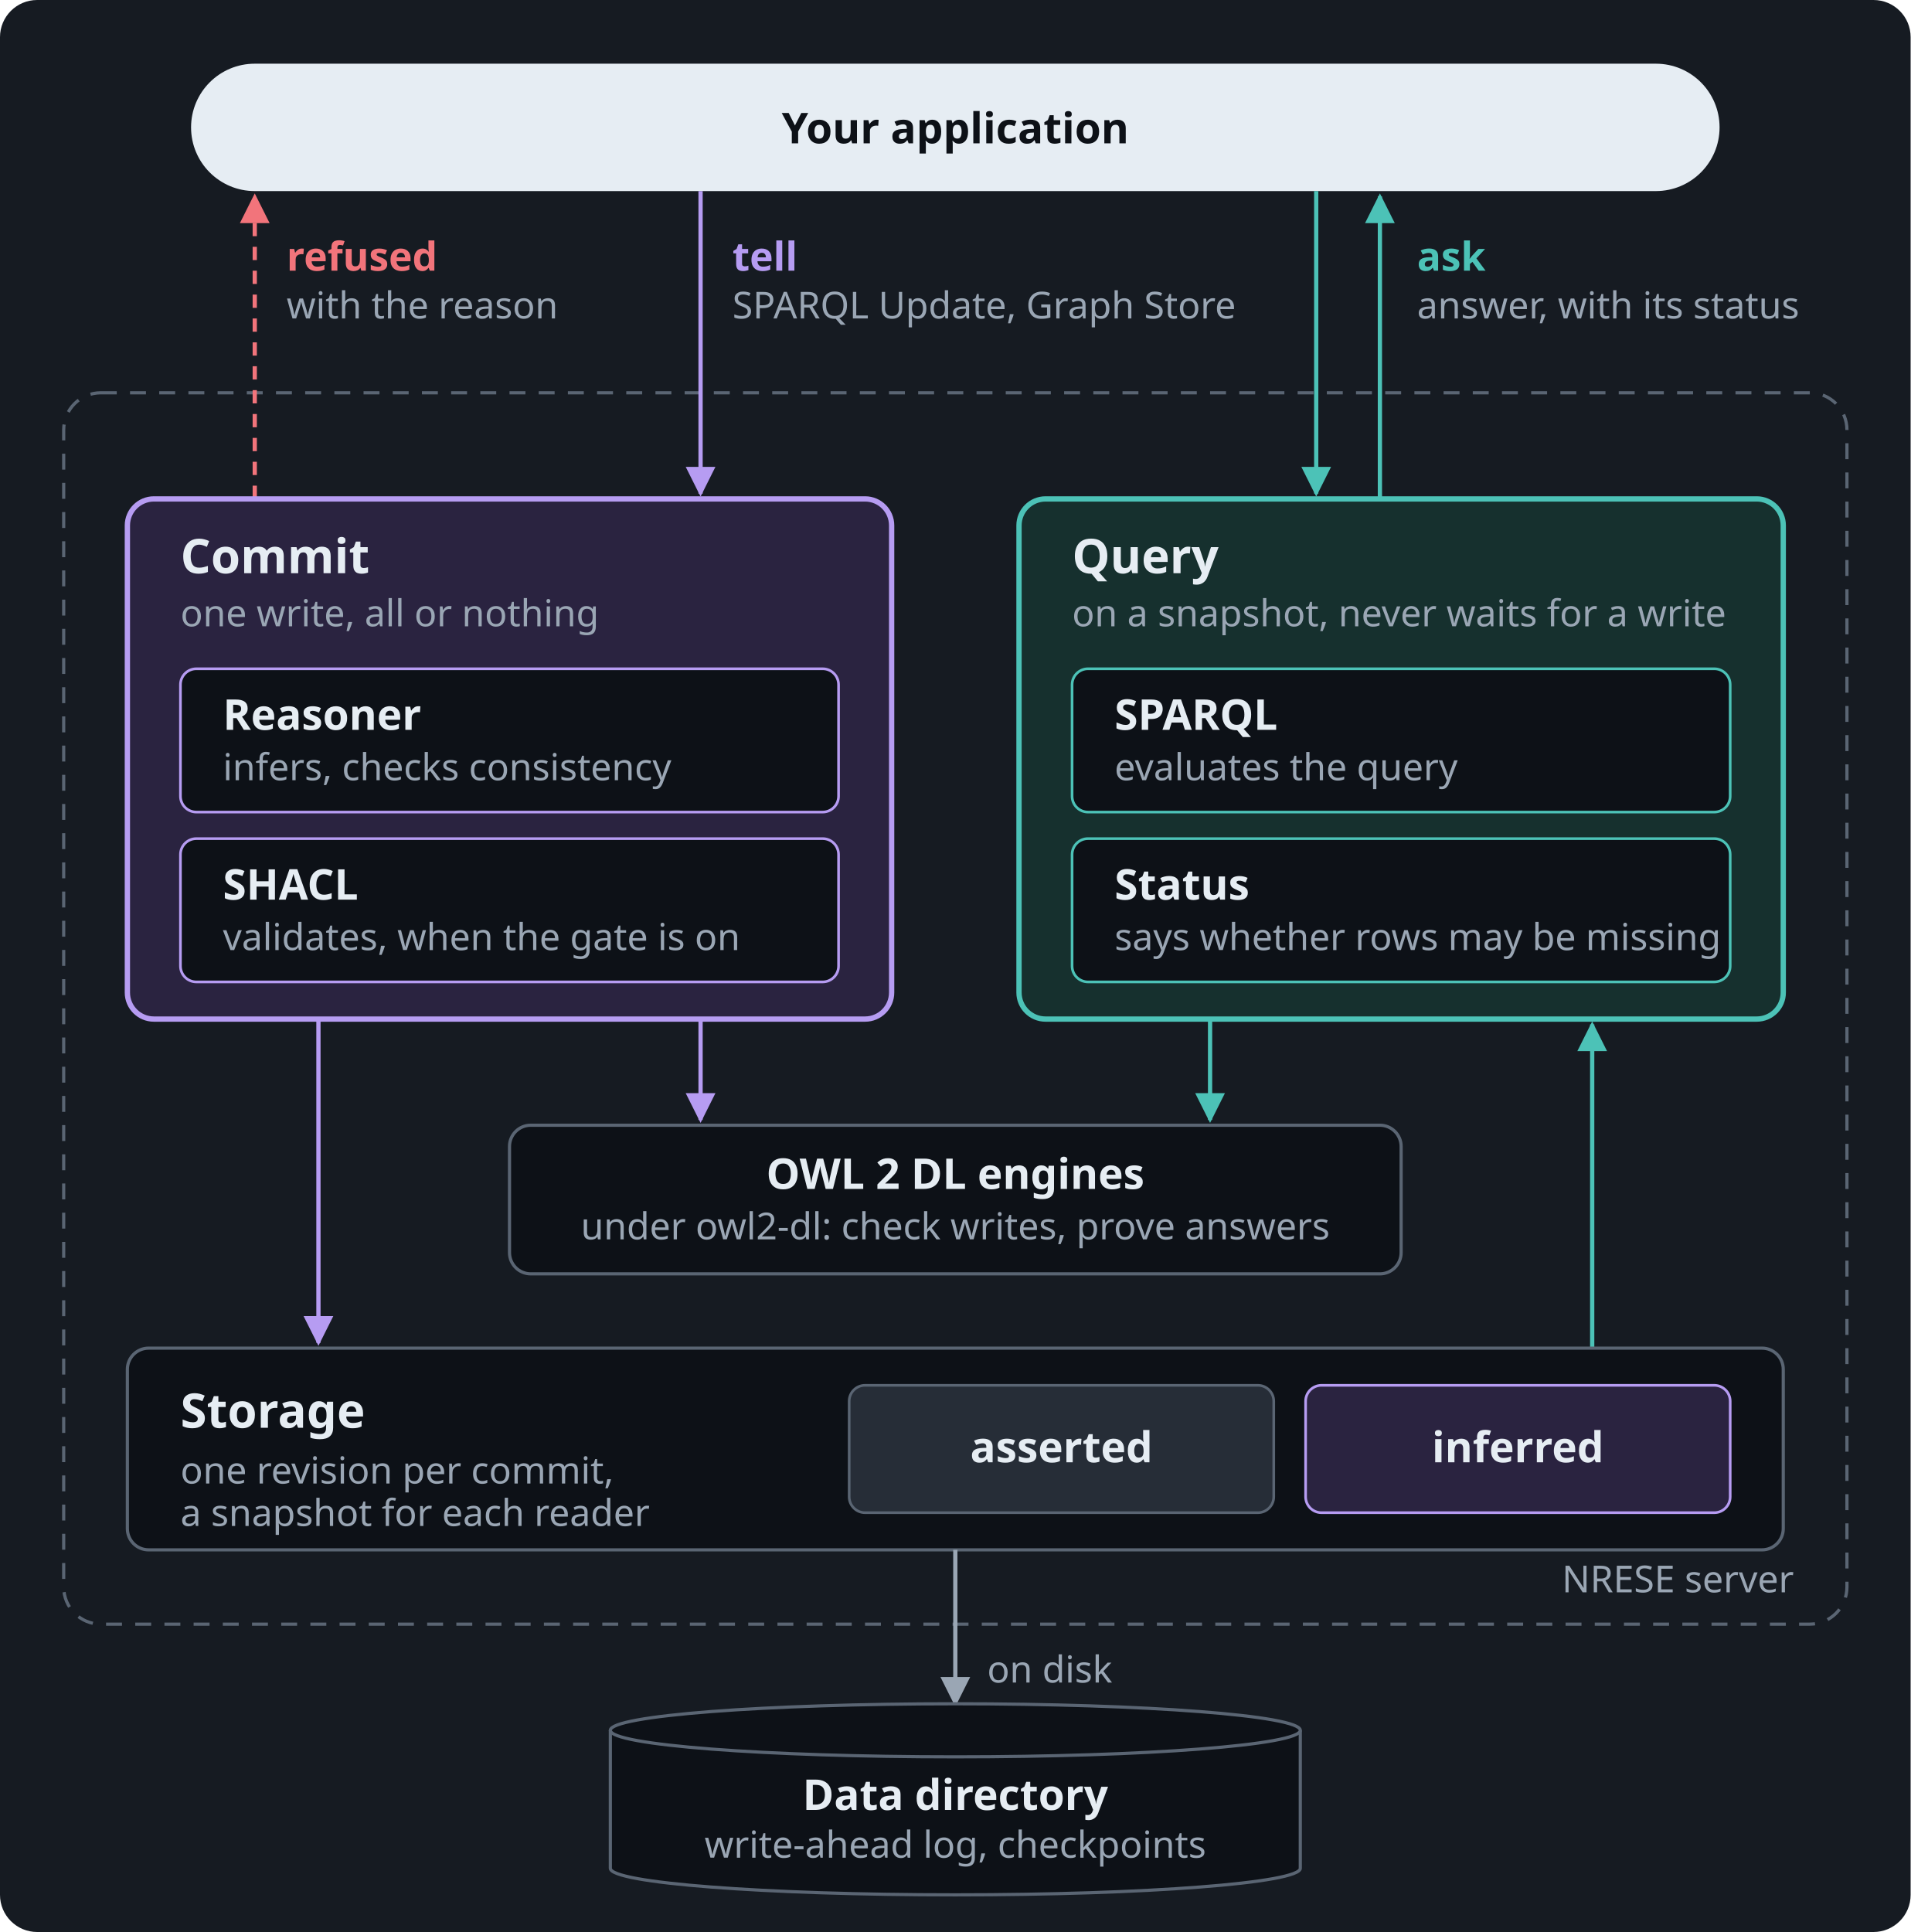
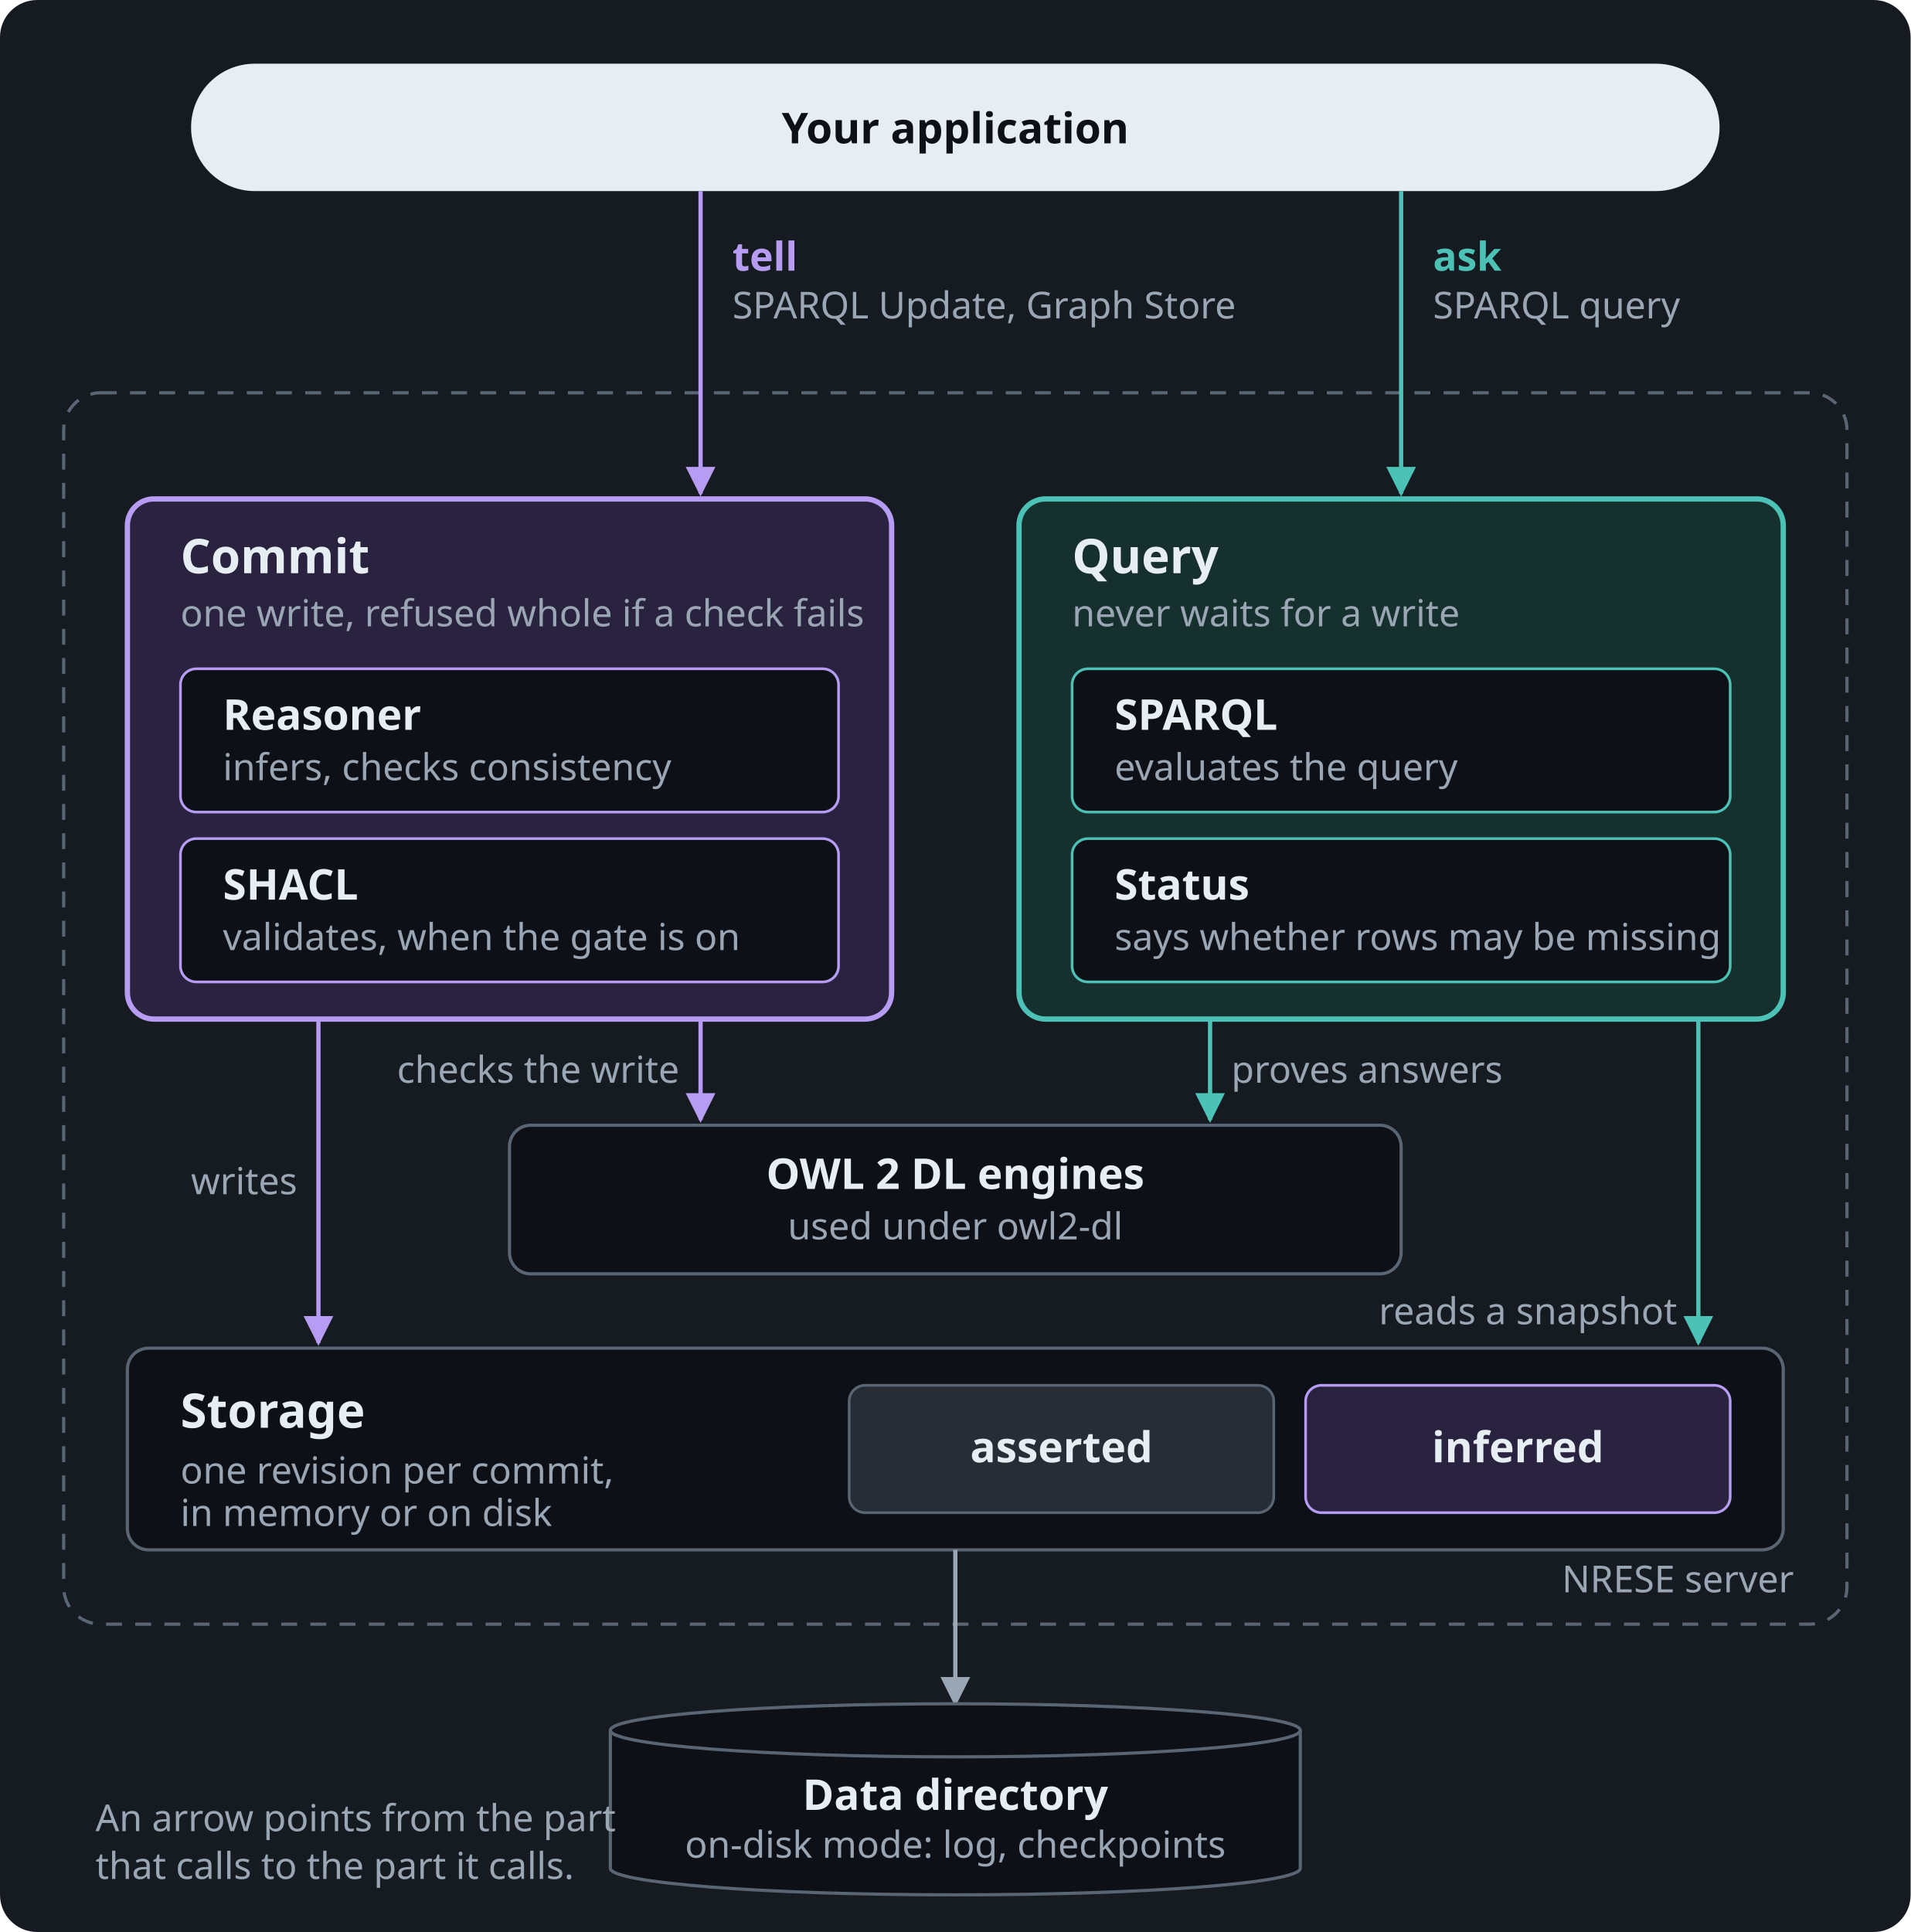
<svg xmlns="http://www.w3.org/2000/svg" viewBox="0 0 720 728" width="720" height="728" role="img" aria-labelledby="title desc">
  <style>
  text { font-family: -apple-system, BlinkMacSystemFont, "Segoe UI", "Noto Sans", Helvetica, Arial, sans-serif; fill: #E6EDF3; }
  .panel { fill: #161B22; }
  .t { font-size: 18px; font-weight: 600; }
  .n { font-size: 16px; font-weight: 600; }
  .d { font-size: 14px; fill: #9AA6B4; }
  .lbl { font-size: 14px; fill: #9AA6B4; }
  .lvl { font-size: 22px; font-weight: 600; fill: #9AA6B4; }
  .band { fill: #262D37; }
  .boundary { fill: none; stroke: #5A6573; stroke-width: 1.2; stroke-dasharray: 6 5; }
  .box { fill: #0D1117; stroke: #5A6573; stroke-width: 1.2; }
  .chip { fill: #0D1117; stroke: #5A6573; stroke-width: 1; }
  .client { fill: #E6EDF3; }
  .client-t { fill: #0D1117; font-size: 16px; font-weight: 600; }
  .commit { fill: #2A2340; stroke: #B69CF2; stroke-width: 2; }
  .commit-chip { fill: #0D1117; stroke: #B69CF2; stroke-width: 1; }
  .query { fill: #16302E; stroke: #4CC2B7; stroke-width: 2; }
  .query-chip { fill: #0D1117; stroke: #4CC2B7; stroke-width: 1; }
  .asserted { fill: #262D37; stroke: #5A6573; stroke-width: 1; }
  .inferred { fill: #2A2340; stroke: #B69CF2; stroke-width: 1; }
  .w-tell { fill: #B69CF2; font-weight: 600; font-size: 15px; }
  .w-ask { fill: #4CC2B7; font-weight: 600; font-size: 15px; }
  .w-refuse { fill: #F2747B; font-weight: 600; font-size: 15px; }
  .a { fill: none; stroke-width: 1.6; }
  .a-ink { stroke: #9AA6B4; }
  .a-tell { stroke: #B69CF2; }
  .a-ask { stroke: #4CC2B7; }
  .a-refuse { stroke: #F2747B; stroke-dasharray: 5 4; }
  .m-ink { fill: #9AA6B4; }
  .m-tell { fill: #B69CF2; }
  .m-ask { fill: #4CC2B7; }
  .m-refuse { fill: #F2747B; }
</style>
  <defs>
    <marker id="h-ink" viewBox="0 0 10 10" refX="9" refY="5" markerWidth="7" markerHeight="7" orient="auto-start-reverse">
      <path class="m-ink" d="M0 0 L10 5 L0 10 z" />
    </marker>
    <marker id="h-tell" viewBox="0 0 10 10" refX="9" refY="5" markerWidth="7" markerHeight="7" orient="auto-start-reverse">
      <path class="m-tell" d="M0 0 L10 5 L0 10 z" />
    </marker>
    <marker id="h-ask" viewBox="0 0 10 10" refX="9" refY="5" markerWidth="7" markerHeight="7" orient="auto-start-reverse">
      <path class="m-ask" d="M0 0 L10 5 L0 10 z" />
    </marker>
    <marker id="h-refuse" viewBox="0 0 10 10" refX="9" refY="5" markerWidth="7" markerHeight="7" orient="auto-start-reverse">
      <path class="m-refuse" d="M0 0 L10 5 L0 10 z" />
    </marker>
  </defs>
  <rect class="panel" x="0" y="0" width="720" height="728" rx="14" />
  <rect class="client" x="72" y="24" width="576" height="48" rx="24" />
  <text x="360" y="54" class="client-t" text-anchor="middle">Your application</text>
  <rect class="boundary" x="24" y="148" width="672" height="464" rx="14" />
  <text x="676" y="600" class="lbl" text-anchor="end">NRESE server</text>
  <path class="a a-tell" d="M264 72 V186" marker-end="url(#h-tell)" />
  <text x="276" y="102" class="w-tell">tell</text>
  <text x="276" y="120" class="lbl">SPARQL Update, Graph Store</text>
-   <path class="a a-refuse" d="M96 188 V74" marker-end="url(#h-refuse)" />
-   <text x="108" y="102" class="w-refuse">refused</text>
-   <text x="108" y="120" class="lbl">with the reason</text>
-   <path class="a a-ask" d="M496 72 V186" marker-end="url(#h-ask)" />
-   <path class="a a-ask" d="M520 188 V74" marker-end="url(#h-ask)" />
-   <text x="534" y="102" class="w-ask">ask</text>
-   <text x="534" y="120" class="lbl">answer, with its status</text>
+   <path class="a a-ask" d="M528 72 V186" marker-end="url(#h-ask)" />
+   <text x="540" y="102" class="w-ask">ask</text>
+   <text x="540" y="120" class="lbl">SPARQL query</text>
  <rect class="commit" x="48" y="188" width="288" height="196" rx="10" />
  <text x="68" y="216" class="t">Commit</text>
-   <text x="68" y="236" class="d">one write, all or nothing</text>
+   <text x="68" y="236" class="d">one write, refused whole if a check fails</text>
  <rect class="commit-chip" x="68" y="252" width="248" height="54" rx="6" />
  <text x="84" y="275" class="n">Reasoner</text>
  <text x="84" y="294" class="d">infers, checks consistency</text>
  <rect class="commit-chip" x="68" y="316" width="248" height="54" rx="6" />
  <text x="84" y="339" class="n">SHACL</text>
  <text x="84" y="358" class="d">validates, when the gate is on</text>
  <rect class="query" x="384" y="188" width="288" height="196" rx="10" />
  <text x="404" y="216" class="t">Query</text>
-   <text x="404" y="236" class="d">on a snapshot, never waits for a write</text>
+   <text x="404" y="236" class="d">never waits for a write</text>
  <rect class="query-chip" x="404" y="252" width="248" height="54" rx="6" />
  <text x="420" y="275" class="n">SPARQL</text>
  <text x="420" y="294" class="d">evaluates the query</text>
  <rect class="query-chip" x="404" y="316" width="248" height="54" rx="6" />
  <text x="420" y="339" class="n">Status</text>
  <text x="420" y="358" class="d">says whether rows may be missing</text>
  <path class="a a-tell" d="M264 384 V422" marker-end="url(#h-tell)" />
+   <text x="256" y="408" class="lbl" text-anchor="end">checks the write</text>
  <path class="a a-ask" d="M456 384 V422" marker-end="url(#h-ask)" />
+   <text x="464" y="408" class="lbl">proves answers</text>
  <rect class="box" x="192" y="424" width="336" height="56" rx="8" />
  <text x="360" y="448" class="n" text-anchor="middle">OWL 2 DL engines</text>
-   <text x="360" y="467" class="d" text-anchor="middle">under owl2-dl: check writes, prove answers</text>
+   <text x="360" y="467" class="d" text-anchor="middle">used under owl2-dl</text>
  <path class="a a-tell" d="M120 384 V506" marker-end="url(#h-tell)" />
-   <path class="a a-ask" d="M600 508 V386" marker-end="url(#h-ask)" />
+   <text x="112" y="450" class="lbl" text-anchor="end">writes</text>
+   <path class="a a-ask" d="M640 384 V506" marker-end="url(#h-ask)" />
+   <text x="632" y="499" class="lbl" text-anchor="end">reads a snapshot</text>
  <rect class="box" x="48" y="508" width="624" height="76" rx="8" />
  <text x="68" y="538" class="t">Storage</text>
  <text x="68" y="559" class="d">one revision per commit,</text>
-   <text x="68" y="575" class="d">a snapshot for each reader</text>
+   <text x="68" y="575" class="d">in memory or on disk</text>
  <rect class="asserted" x="320" y="522" width="160" height="48" rx="6" />
  <text x="400" y="551" class="n" text-anchor="middle">asserted</text>
  <rect class="inferred" x="492" y="522" width="160" height="48" rx="6" />
  <text x="572" y="551" class="n" text-anchor="middle">inferred</text>
  <path class="a a-ink" d="M360 584 V642" marker-end="url(#h-ink)" />
-   <text x="372" y="634" class="lbl">on disk</text>
  <path class="box" d="M230 652 a130 10 0 0 1 260 0 v52 a130 10 0 0 1 -260 0 z" />
  <path class="box" d="M230 652 a130 10 0 0 0 260 0" fill="none" />
  <text x="360" y="682" class="n" text-anchor="middle">Data directory</text>
-   <text x="360" y="700" class="d" text-anchor="middle">write-ahead log, checkpoints</text>
+   <text x="360" y="700" class="d" text-anchor="middle">on-disk mode: log, checkpoints</text>
+   <text x="36" y="690" class="lbl">An arrow points from the part</text>
+   <text x="36" y="708" class="lbl">that calls to the part it calls.</text>
</svg>
